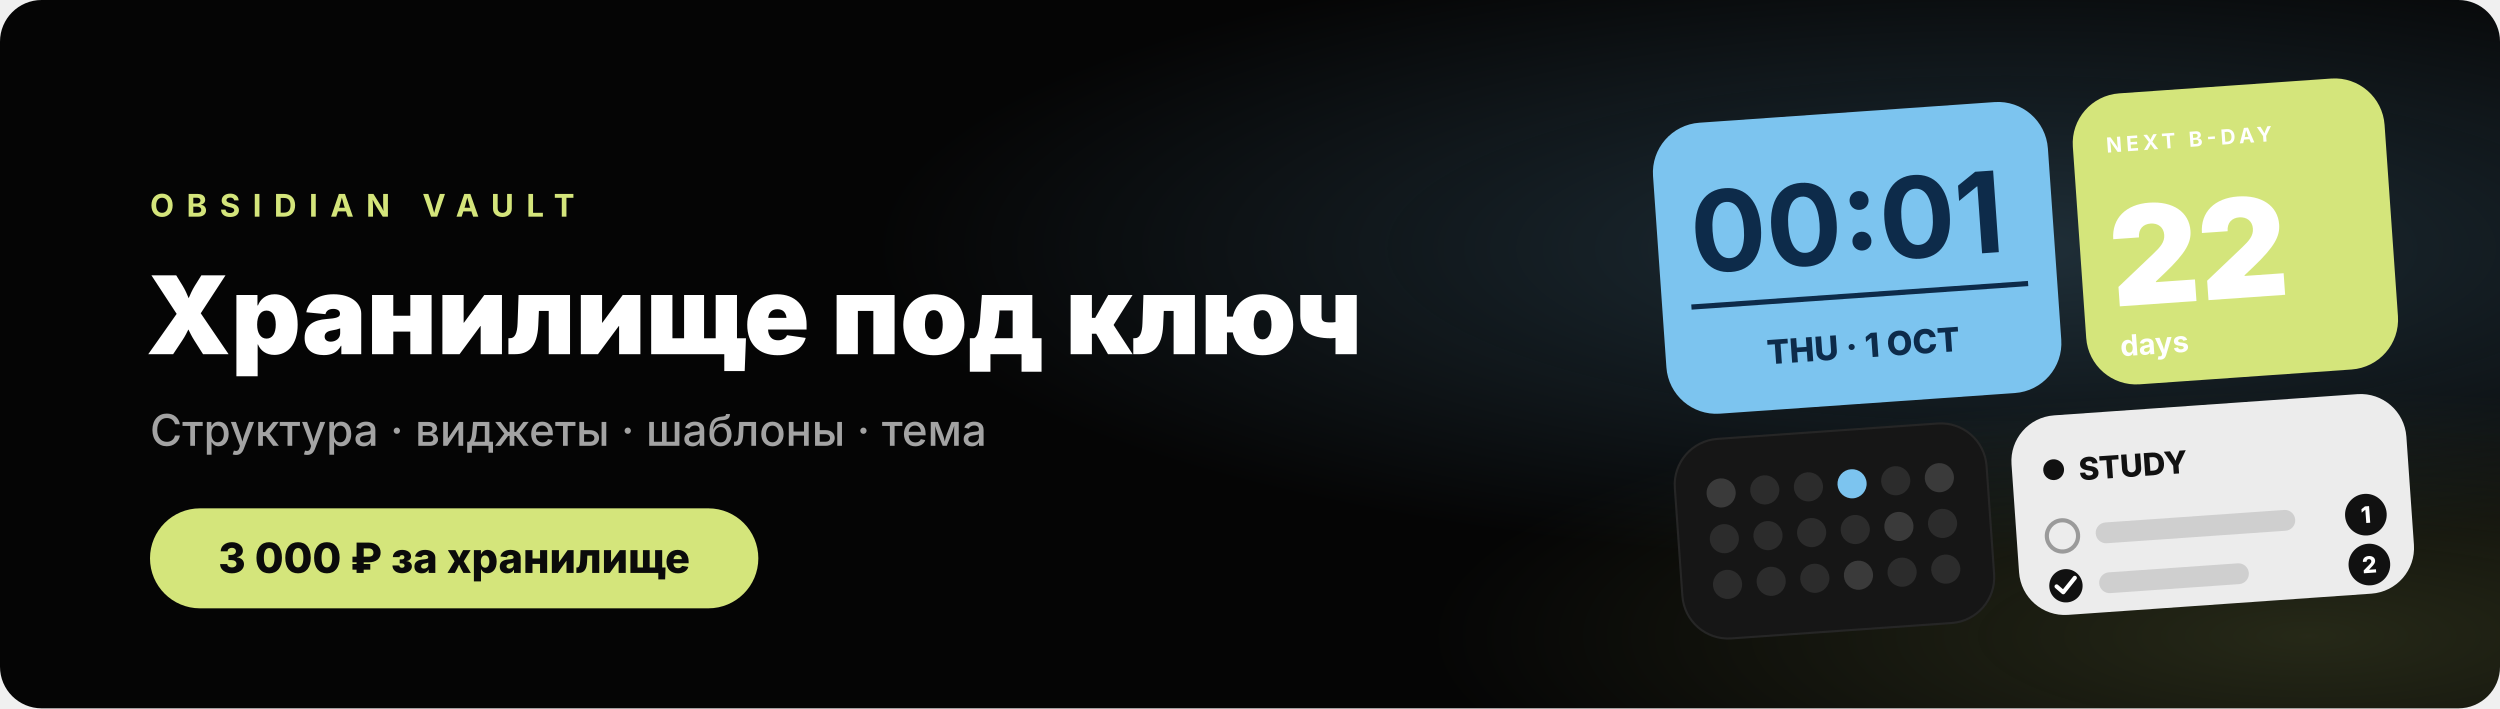
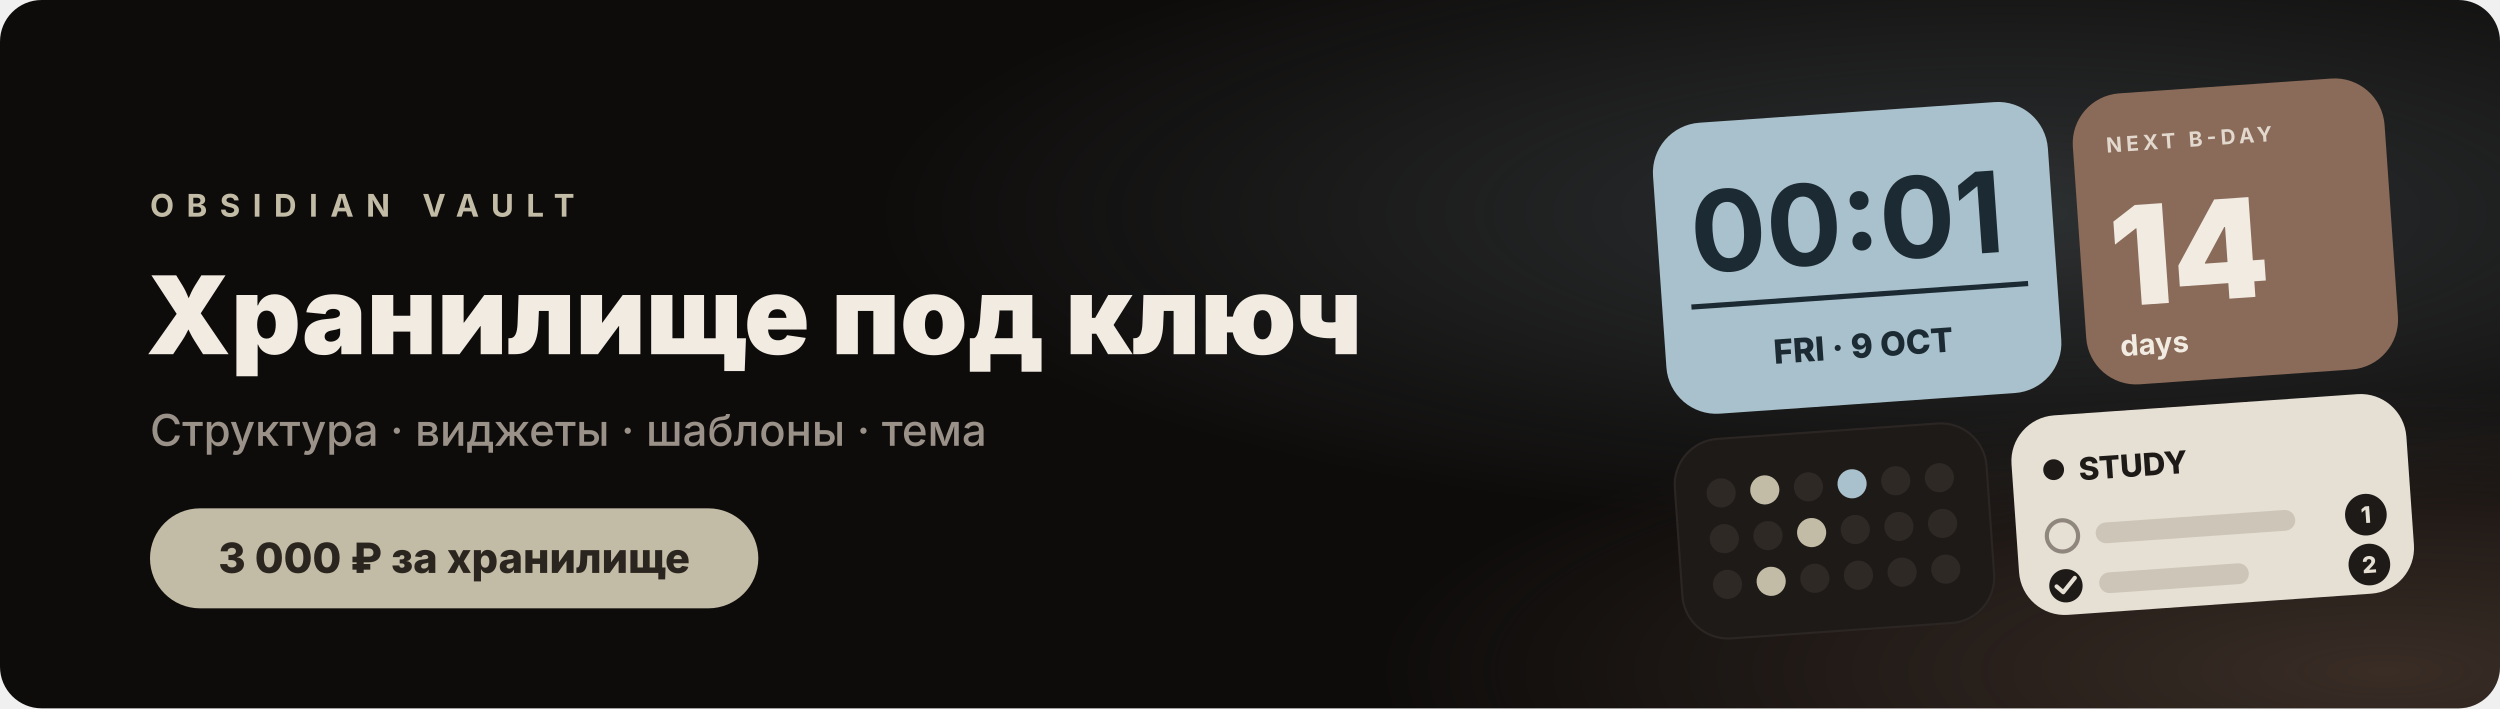
<svg xmlns="http://www.w3.org/2000/svg" width="1200" height="340" viewBox="0 0 1200 340">
  <style>text { font-family: Inter, Segoe UI, SF Pro Display, -apple-system, Helvetica Neue, Roboto, Arial, sans-serif; }</style>
  <clipPath id="frame">
    <rect width="1200" height="340" rx="20" />
  </clipPath>
  <g clip-path="url(#frame)">
-     <radialGradient id="g1" cx=".8" cy=".35" r=".45">
-       <stop offset="0" stop-color="#7cc4ef" stop-opacity=".22" />
-       <stop offset="1" stop-color="#7cc4ef" stop-opacity="0" />
+     <radialGradient id="g1" cx=".8" cy=".3" r=".45">
+       <stop offset="0" stop-color="#a9c1cc" stop-opacity=".2" />
+       <stop offset="1" stop-color="#a9c1cc" stop-opacity="0" />
    </radialGradient>
-     <radialGradient id="g2" cx=".92" cy=".9" r=".35">
-       <stop offset="0" stop-color="#d4e57b" stop-opacity=".16" />
-       <stop offset="1" stop-color="#d4e57b" stop-opacity="0" />
+     <radialGradient id="g2" cx=".95" cy=".95" r=".4">
+       <stop offset="0" stop-color="#8a6a58" stop-opacity=".35" />
+       <stop offset="1" stop-color="#8a6a58" stop-opacity="0" />
    </radialGradient>
-     <rect x="0" y="0" width="1200" height="340" rx="0" fill="#050505" />
+     <rect x="0" y="0" width="1200" height="340" rx="0" fill="#0e0c0b" />
    <rect x="0" y="0" width="1200" height="340" rx="0" fill="url(#g1)" />
    <rect x="0" y="0" width="1200" height="340" rx="0" fill="url(#g2)" />
-     <text x="72" y="104" font-size="15" font-weight="700" fill="#d4e57b" letter-spacing="6">OBSIDIAN VAULT</text>
-     <text x="70" y="170" font-size="52" font-weight="900" fill="#fff">Хранилище под ключ</text>
-     <text x="72" y="214" font-size="21" font-weight="500" fill="#a3a3a3">Структура · виджеты · шаблоны · тема</text>
-     <rect x="72" y="244" width="292" height="48" rx="24" fill="#d4e57b" />
-     <text x="218" y="275" font-size="20" font-weight="800" fill="#0b0b0b" text-anchor="middle">3 000 ₽ за хранилище</text>
+     <text x="72" y="104" font-size="15" font-weight="700" fill="#c2bba5" letter-spacing="6">OBSIDIAN VAULT</text>
+     <text x="70" y="170" font-size="52" font-weight="900" fill="#f1ebe2">Хранилище под ключ</text>
+     <text x="72" y="214" font-size="21" font-weight="500" fill="#9a9188">Структура · виджеты · шаблоны · тема</text>
+     <rect x="72" y="244" width="292" height="48" rx="24" fill="#c2bba5" />
+     <text x="218" y="275" font-size="20" font-weight="800" fill="#2b251f" text-anchor="middle">3 000 ₽ за хранилище</text>
    <g transform="rotate(-4 976 172)">
-       <rect x="800" y="48" width="190" height="140" rx="24" fill="#7cc4ef" />
-       <text x="816" y="120" font-size="54" font-weight="700" fill="#0d2b4a" textLength="158" lengthAdjust="spacingAndGlyphs">00:01</text>
-       <line x1="814" y1="136" x2="976" y2="136" stroke="#0d2b4a" stroke-width="2.5" />
-       <text x="895" y="166" font-size="16" font-weight="800" fill="#0d2b4a" text-anchor="middle">THU · 1 OCT</text>
-       <rect x="1002" y="48" width="150" height="140" rx="24" fill="#d4e57b" />
-       <text x="1018" y="76" font-size="10" font-weight="700" fill="#fff" letter-spacing="2">NEXT B-DAY</text>
-       <text x="1016" y="150" font-size="66" font-weight="900" fill="#fff" textLength="76" lengthAdjust="spacingAndGlyphs">22</text>
-       <text x="1018" y="174" font-size="14" font-weight="700" fill="#fff">days</text>
-       <rect x="800" y="200" width="150" height="96" rx="22" fill="#161616" stroke="#262626" />
-       <circle cx="822" cy="226" r="7" fill="#3a3a3a" />
-       <circle cx="843" cy="226" r="7" fill="#2c2c2c" />
-       <circle cx="864" cy="226" r="7" fill="#2c2c2c" />
-       <circle cx="885" cy="226" r="7" fill="#7cc4ef" />
-       <circle cx="906" cy="226" r="7" fill="#2c2c2c" />
-       <circle cx="927" cy="226" r="7" fill="#3a3a3a" />
-       <circle cx="822" cy="248" r="7" fill="#2c2c2c" />
-       <circle cx="843" cy="248" r="7" fill="#2c2c2c" />
-       <circle cx="864" cy="248" r="7" fill="#2c2c2c" />
-       <circle cx="885" cy="248" r="7" fill="#2c2c2c" />
-       <circle cx="906" cy="248" r="7" fill="#3a3a3a" />
-       <circle cx="927" cy="248" r="7" fill="#2c2c2c" />
-       <circle cx="822" cy="270" r="7" fill="#2c2c2c" />
-       <circle cx="843" cy="270" r="7" fill="#2c2c2c" />
-       <circle cx="864" cy="270" r="7" fill="#2c2c2c" />
-       <circle cx="885" cy="270" r="7" fill="#3a3a3a" />
-       <circle cx="906" cy="270" r="7" fill="#2c2c2c" />
-       <circle cx="927" cy="270" r="7" fill="#2c2c2c" />
-       <rect x="962" y="200" width="190" height="96" rx="22" fill="#ececec" />
-       <circle cx="982" cy="226" r="5" fill="#111" />
-       <text x="994" y="232" font-size="15" font-weight="800" fill="#111">STUDY</text>
-       <circle cx="984" cy="258" r="7.5" fill="none" stroke="#9a9a9a" stroke-width="2" />
-       <rect x="1000" y="253" width="96" height="10" rx="5" fill="#cfcfcf" />
-       <circle cx="1130" cy="258" r="10" fill="#111" />
-       <text x="1130" y="262" font-size="11" font-weight="800" fill="#fff" text-anchor="middle">1</text>
-       <circle cx="984" cy="282" r="8" fill="#111" />
-       <path d="M979.5 282 L982.5 285 L988.5 278.5" fill="none" stroke="#fff" stroke-width="2" stroke-linecap="round" stroke-linejoin="round" />
-       <rect x="1000" y="277" width="72" height="10" rx="5" fill="#cfcfcf" />
-       <circle cx="1130" cy="282" r="10" fill="#111" />
-       <text x="1130" y="286" font-size="11" font-weight="800" fill="#fff" text-anchor="middle">2</text>
+       <rect x="800" y="48" width="190" height="140" rx="24" fill="#a9c1cc" />
+       <text x="816" y="120" font-size="54" font-weight="700" fill="#1c2b33" textLength="158" lengthAdjust="spacingAndGlyphs">00:01</text>
+       <line x1="814" y1="136" x2="976" y2="136" stroke="#1c2b33" stroke-width="2.5" />
+       <text x="895" y="166" font-size="16" font-weight="800" fill="#1c2b33" text-anchor="middle">FRI · 9 OCT</text>
+       <rect x="1002" y="48" width="150" height="140" rx="24" fill="#8a6a58" />
+       <text x="1018" y="76" font-size="10" font-weight="700" fill="#f1ebe2" letter-spacing="2" fill-opacity=".85">NEXT B-DAY</text>
+       <text x="1016" y="150" font-size="66" font-weight="900" fill="#f1ebe2" textLength="76" lengthAdjust="spacingAndGlyphs">14</text>
+       <text x="1018" y="174" font-size="14" font-weight="700" fill="#f1ebe2">days</text>
+       <rect x="800" y="200" width="150" height="96" rx="22" fill="#1e1a18" stroke="#2b2623" />
+       <circle cx="822" cy="226" r="7" fill="#2e2925" />
+       <circle cx="843" cy="226" r="7" fill="#c2bba5" />
+       <circle cx="864" cy="226" r="7" fill="#2e2925" />
+       <circle cx="885" cy="226" r="7" fill="#a9c1cc" />
+       <circle cx="906" cy="226" r="7" fill="#2e2925" />
+       <circle cx="927" cy="226" r="7" fill="#2e2925" />
+       <circle cx="822" cy="248" r="7" fill="#2e2925" />
+       <circle cx="843" cy="248" r="7" fill="#2e2925" />
+       <circle cx="864" cy="248" r="7" fill="#c2bba5" />
+       <circle cx="885" cy="248" r="7" fill="#2e2925" />
+       <circle cx="906" cy="248" r="7" fill="#2e2925" />
+       <circle cx="927" cy="248" r="7" fill="#2e2925" />
+       <circle cx="822" cy="270" r="7" fill="#2e2925" />
+       <circle cx="843" cy="270" r="7" fill="#c2bba5" />
+       <circle cx="864" cy="270" r="7" fill="#2e2925" />
+       <circle cx="885" cy="270" r="7" fill="#2e2925" />
+       <circle cx="906" cy="270" r="7" fill="#2e2925" />
+       <circle cx="927" cy="270" r="7" fill="#2e2925" />
+       <rect x="962" y="200" width="190" height="96" rx="22" fill="#e6e0d4" />
+       <circle cx="982" cy="226" r="5" fill="#1e1a17" />
+       <text x="994" y="232" font-size="15" font-weight="800" fill="#1e1a17">STUDY</text>
+       <circle cx="984" cy="258" r="7.5" fill="none" stroke="#8f877d" stroke-width="2" />
+       <rect x="1000" y="253" width="96" height="10" rx="5" fill="#cdc6b8" />
+       <circle cx="1130" cy="258" r="10" fill="#1e1a17" />
+       <text x="1130" y="262" font-size="11" font-weight="800" fill="#e6e0d4" text-anchor="middle">1</text>
+       <circle cx="984" cy="282" r="8" fill="#1e1a17" />
+       <path d="M979.5 282 L982.5 285 L988.5 278.5" fill="none" stroke="#e6e0d4" stroke-width="2" stroke-linecap="round" stroke-linejoin="round" />
+       <rect x="1000" y="277" width="72" height="10" rx="5" fill="#cdc6b8" />
+       <circle cx="1130" cy="282" r="10" fill="#1e1a17" />
+       <text x="1130" y="286" font-size="11" font-weight="800" fill="#e6e0d4" text-anchor="middle">2</text>
    </g>
  </g>
</svg>
